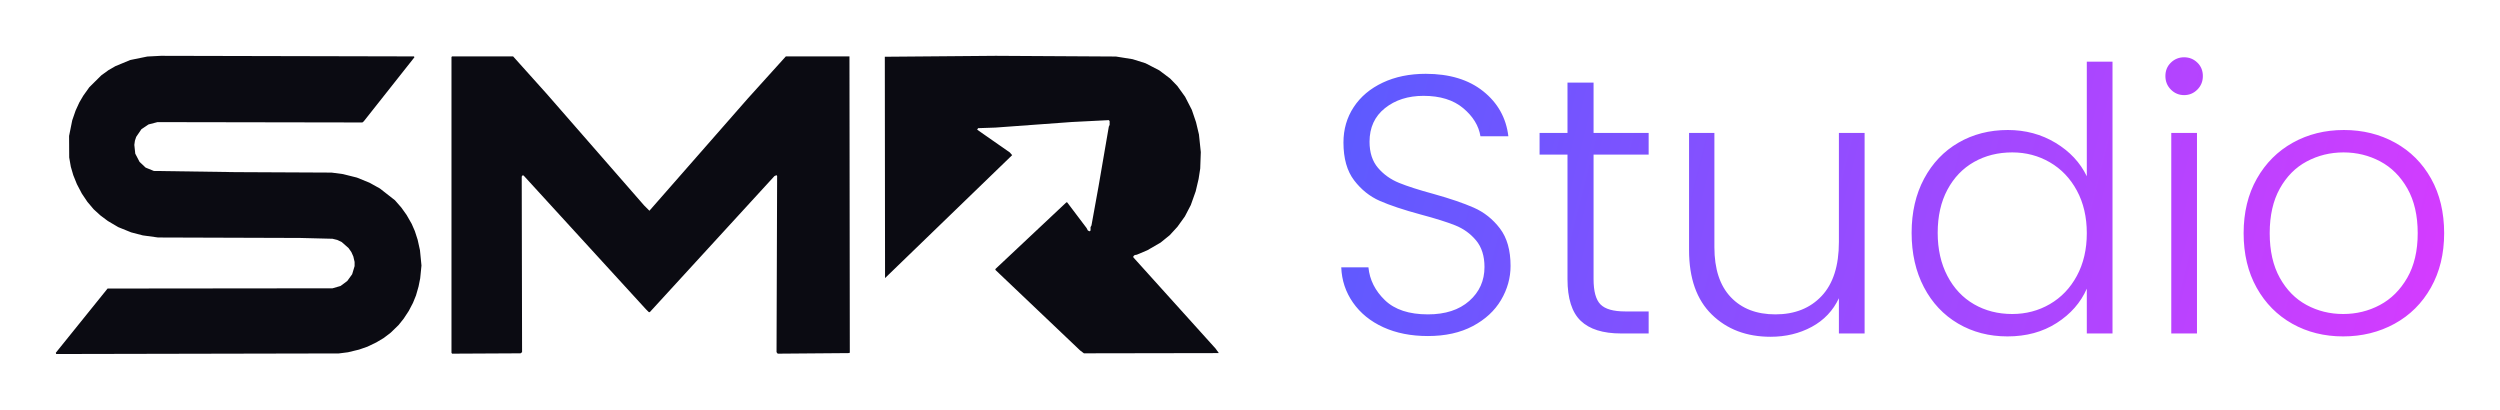
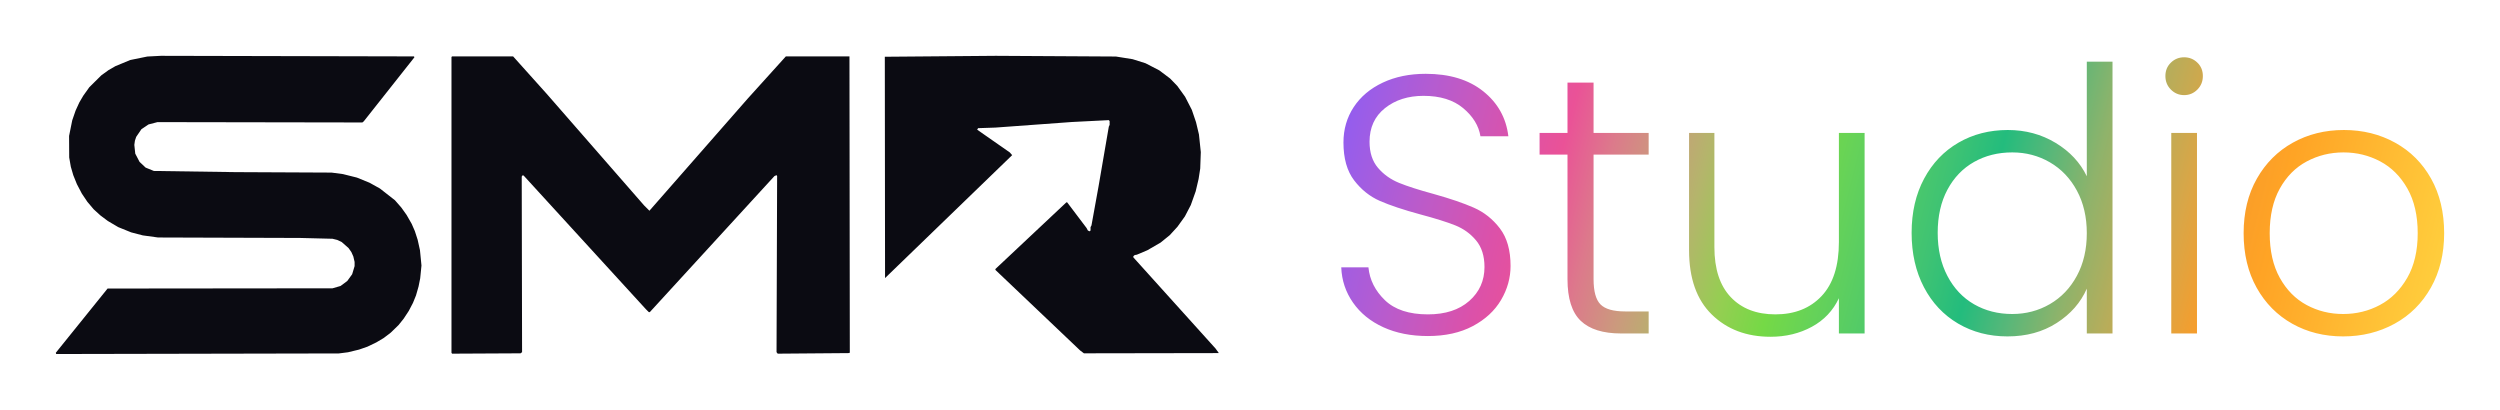
<svg xmlns="http://www.w3.org/2000/svg" viewBox="-48.0 -48.0 2149.6 352.4" role="img" aria-label="SMR Studio">
  <defs>
    <linearGradient id="g" gradientUnits="userSpaceOnUse" x1="18" y1="-237" x2="966" y2="1">
-       <stop offset="0" stop-color="#5b5bff" />
-       <stop offset="1" stop-color="#d63bff" />
+       <stop offset="0.000" stop-color="#8b5cf6" />
+       <stop offset="0.042" stop-color="#a05de3" />
+       <stop offset="0.083" stop-color="#b45cd1" />
+       <stop offset="0.125" stop-color="#c858bd" />
+       <stop offset="0.167" stop-color="#dc51a9" />
+       <stop offset="0.208" stop-color="#ea5297" />
+       <stop offset="0.250" stop-color="#dc7a8b" />
+       <stop offset="0.292" stop-color="#cb9a7d" />
+       <stop offset="0.333" stop-color="#b4b56b" />
+       <stop offset="0.375" stop-color="#95ce52" />
+       <stop offset="0.417" stop-color="#75d946" />
+       <stop offset="0.458" stop-color="#65d259" />
+       <stop offset="0.500" stop-color="#53cb67" />
+       <stop offset="0.542" stop-color="#3fc373" />
+       <stop offset="0.583" stop-color="#23bc7d" />
+       <stop offset="0.625" stop-color="#58b779" />
+       <stop offset="0.667" stop-color="#8eb36b" />
+       <stop offset="0.708" stop-color="#b6ad5b" />
+       <stop offset="0.750" stop-color="#d9a647" />
+       <stop offset="0.792" stop-color="#f99c29" />
+       <stop offset="0.833" stop-color="#ffa425" />
+       <stop offset="0.875" stop-color="#ffaf2c" />
+       <stop offset="0.917" stop-color="#ffbb33" />
+       <stop offset="0.958" stop-color="#ffc739" />
+       <stop offset="1.000" stop-color="#ffd23f" />
    </linearGradient>
  </defs>
  <path fill="#0b0b12" fill-rule="evenodd" d="M340.2 1.0 L340.2 255.3 L340.7 256.1 L399.6 255.8 L400.9 254.8 L400.6 103.9 L401.1 102.9 L402.2 102.9 L507.3 217.8 L509.9 220.4 L510.7 220.4 L617.9 103.4 L619.7 102.6 L620.2 103.4 L619.7 254.8 L620.7 256.1 L682.2 255.6 L682.7 255.1 L682.4 0.5 L627.7 0.5 L594.9 36.8 L510.4 133.2 L505.8 128.6 L422.1 32.7 L393.2 0.5 L340.7 0.5ZM712.8 0.8 L713.0 191.1 L822.3 85.4 L820.3 83.1 L792.2 63.5 L793.0 62.2 L807.9 61.7 L873.7 56.9 L905.4 55.3 L906.1 56.1 L906.1 59.4 L905.4 60.9 L896.6 112.1 L890.5 145.8 L889.7 147.3 L889.7 150.2 L888.9 150.9 L887.4 150.2 L886.3 148.1 L869.6 126.0 L868.9 126.0 L807.9 183.3 L807.9 184.1 L880.7 253.3 L884.0 255.8 L1000.0 255.6 L997.2 251.7 L926.5 173.3 L926.5 172.3 L927.7 171.3 L929.5 171.0 L938.5 167.2 L949.9 160.6 L957.8 154.2 L964.4 147.0 L970.8 138.1 L975.9 128.3 L980.1 116.5 L982.6 105.9 L984.0 96.9 L984.5 82.8 L982.9 67.6 L980.4 57.1 L976.8 46.5 L971.0 35.2 L964.3 25.9 L958.1 19.5 L948.8 12.5 L937.0 6.4 L925.9 2.9 L911.5 0.6 L808.2 0.0ZM28.8 27.0 L23.6 34.3 L20.2 40.1 L17.0 47.1 L14.1 55.5 L11.4 68.9 L11.5 87.4 L12.9 95.4 L15.0 102.6 L18.1 110.3 L22.4 118.5 L27.1 125.5 L32.5 131.9 L38.3 137.2 L44.7 142.0 L53.7 147.3 L64.8 151.8 L74.8 154.4 L87.9 156.2 L210.1 156.6 L237.9 157.3 L242.0 158.3 L245.8 160.1 L251.7 165.3 L254.1 168.7 L255.8 172.5 L256.9 177.2 L256.9 180.8 L254.8 187.8 L250.6 193.6 L244.8 197.9 L237.9 199.9 L44.5 200.1 L0.0 255.3 L0.3 256.4 L243.3 255.9 L251.2 254.9 L260.7 252.6 L267.9 250.1 L275.6 246.4 L282.1 242.5 L288.0 238.0 L294.7 231.5 L299.1 226.0 L303.5 219.3 L307.1 212.4 L309.7 206.0 L311.9 198.3 L313.3 191.3 L314.4 180.3 L313.1 167.1 L311.1 158.1 L308.7 150.7 L306.0 144.5 L301.6 136.8 L297.1 130.5 L291.6 124.2 L278.7 114.1 L269.7 109.1 L258.9 104.7 L246.9 101.7 L237.1 100.4 L154.3 100.0 L84.3 99.0 L77.2 96.1 L72.0 91.2 L68.3 84.1 L67.5 76.6 L68.0 73.0 L69.1 69.7 L73.6 63.1 L79.7 59.0 L87.4 57.0 L263.6 57.3 L264.8 56.3 L308.3 1.3 L308.0 0.5 L90.3 0.0 L78.7 0.6 L64.0 3.6 L51.2 8.9 L45.3 12.3 L39.1 16.8Z" />
  <path fill="url(#g)" transform="translate(1087.58 238.73)" d="M17.684 -56.842H41.053Q42.632 -40.737 55.263 -28.579Q67.895 -16.421 92.211 -16.421Q114.632 -16.421 127.737 -27.947Q140.842 -39.474 140.842 -57.158Q140.842 -71.368 133.579 -80.053Q126.316 -88.737 115.579 -93.0Q104.842 -97.263 85.895 -102.316Q63.789 -108.316 50.842 -114.0Q37.895 -119.684 28.737 -131.684Q19.579 -143.684 19.579 -164.211Q19.579 -181.263 28.421 -194.684Q37.263 -208.105 53.368 -215.684Q69.474 -223.263 90.316 -223.263Q120.947 -223.263 139.737 -208.263Q158.526 -193.263 161.368 -169.579H137.368Q135.158 -183.158 122.526 -193.737Q109.895 -204.316 88.421 -204.316Q68.526 -204.316 55.263 -193.737Q42.0 -183.158 42.0 -164.842Q42.0 -150.947 49.263 -142.421Q56.526 -133.895 67.421 -129.474Q78.316 -125.053 96.947 -120.0Q118.421 -114.0 131.684 -108.158Q144.947 -102.316 154.105 -90.316Q163.263 -78.316 163.263 -58.105Q163.263 -42.632 155.053 -28.737Q146.842 -14.842 130.737 -6.316Q114.632 2.211 92.211 2.211Q70.421 2.211 53.842 -5.368Q37.263 -12.947 27.789 -26.526Q18.316 -40.105 17.684 -56.842ZM234.632 -153.789V-46.737Q234.632 -30.947 240.632 -24.947Q246.632 -18.947 261.789 -18.947H282.0V0.0H258.316Q234.947 0.0 223.579 -10.895Q212.211 -21.789 212.211 -46.737V-153.789H188.211V-172.421H212.211V-215.684H234.632V-172.421H282.0V-153.789ZM467.684 -172.421V0.0H445.579V-30.316Q438.0 -14.211 422.211 -5.684Q406.421 2.842 386.842 2.842Q355.895 2.842 336.316 -16.263Q316.737 -35.368 316.737 -71.684V-172.421H338.526V-74.211Q338.526 -46.105 352.579 -31.263Q366.632 -16.421 390.947 -16.421Q415.895 -16.421 430.737 -32.211Q445.579 -48.0 445.579 -78.632V-172.421ZM590.842 -174.947Q613.579 -174.947 631.895 -163.895Q650.211 -152.842 658.737 -135.158V-233.684H680.842V0.0H658.737V-38.526Q650.842 -20.526 632.842 -9Q614.842 2.526 590.526 2.526Q566.842 2.526 548.053 -8.526Q529.263 -19.579 518.684 -39.789Q508.105 -60.0 508.105 -86.526Q508.105 -113.053 518.842 -133.105Q529.579 -153.158 548.368 -164.053Q567.158 -174.947 590.842 -174.947ZM594.632 -155.684Q576.316 -155.684 561.789 -147.474Q547.263 -139.263 538.895 -123.632Q530.526 -108.0 530.526 -86.526Q530.526 -65.368 538.895 -49.421Q547.263 -33.474 561.789 -25.105Q576.316 -16.737 594.632 -16.737Q612.316 -16.737 627.0 -25.263Q641.684 -33.789 650.211 -49.579Q658.737 -65.368 658.737 -86.211Q658.737 -107.053 650.211 -122.842Q641.684 -138.632 627.0 -147.158Q612.316 -155.684 594.632 -155.684ZM726.316 -221.368Q726.316 -228.316 731.053 -232.895Q735.789 -237.474 742.421 -237.474Q749.053 -237.474 753.789 -232.895Q758.526 -228.316 758.526 -221.368Q758.526 -214.421 753.789 -209.684Q749.053 -204.947 742.421 -204.947Q735.789 -204.947 731.053 -209.684Q726.316 -214.421 726.316 -221.368ZM753.474 -172.421V0.0H731.368V-172.421ZM793.579 -86.211Q793.579 -113.053 804.947 -133.105Q816.316 -153.158 835.895 -164.053Q855.474 -174.947 879.789 -174.947Q904.105 -174.947 923.842 -164.053Q943.579 -153.158 954.789 -133.105Q966 -113.053 966 -86.211Q966 -59.684 954.632 -39.474Q943.263 -19.263 923.368 -8.368Q903.474 2.526 879.158 2.526Q854.842 2.526 835.421 -8.368Q816 -19.263 804.789 -39.316Q793.579 -59.368 793.579 -86.211ZM943.263 -86.211Q943.263 -108.947 934.421 -124.579Q925.579 -140.211 911.053 -147.947Q896.526 -155.684 879.474 -155.684Q862.421 -155.684 847.895 -147.947Q833.368 -140.211 824.684 -124.579Q816 -108.947 816 -86.211Q816 -63.474 824.684 -47.842Q833.368 -32.211 847.737 -24.474Q862.105 -16.737 879.158 -16.737Q896.211 -16.737 910.737 -24.474Q925.263 -32.211 934.263 -47.842Q943.263 -63.474 943.263 -86.211Z" />
</svg>
